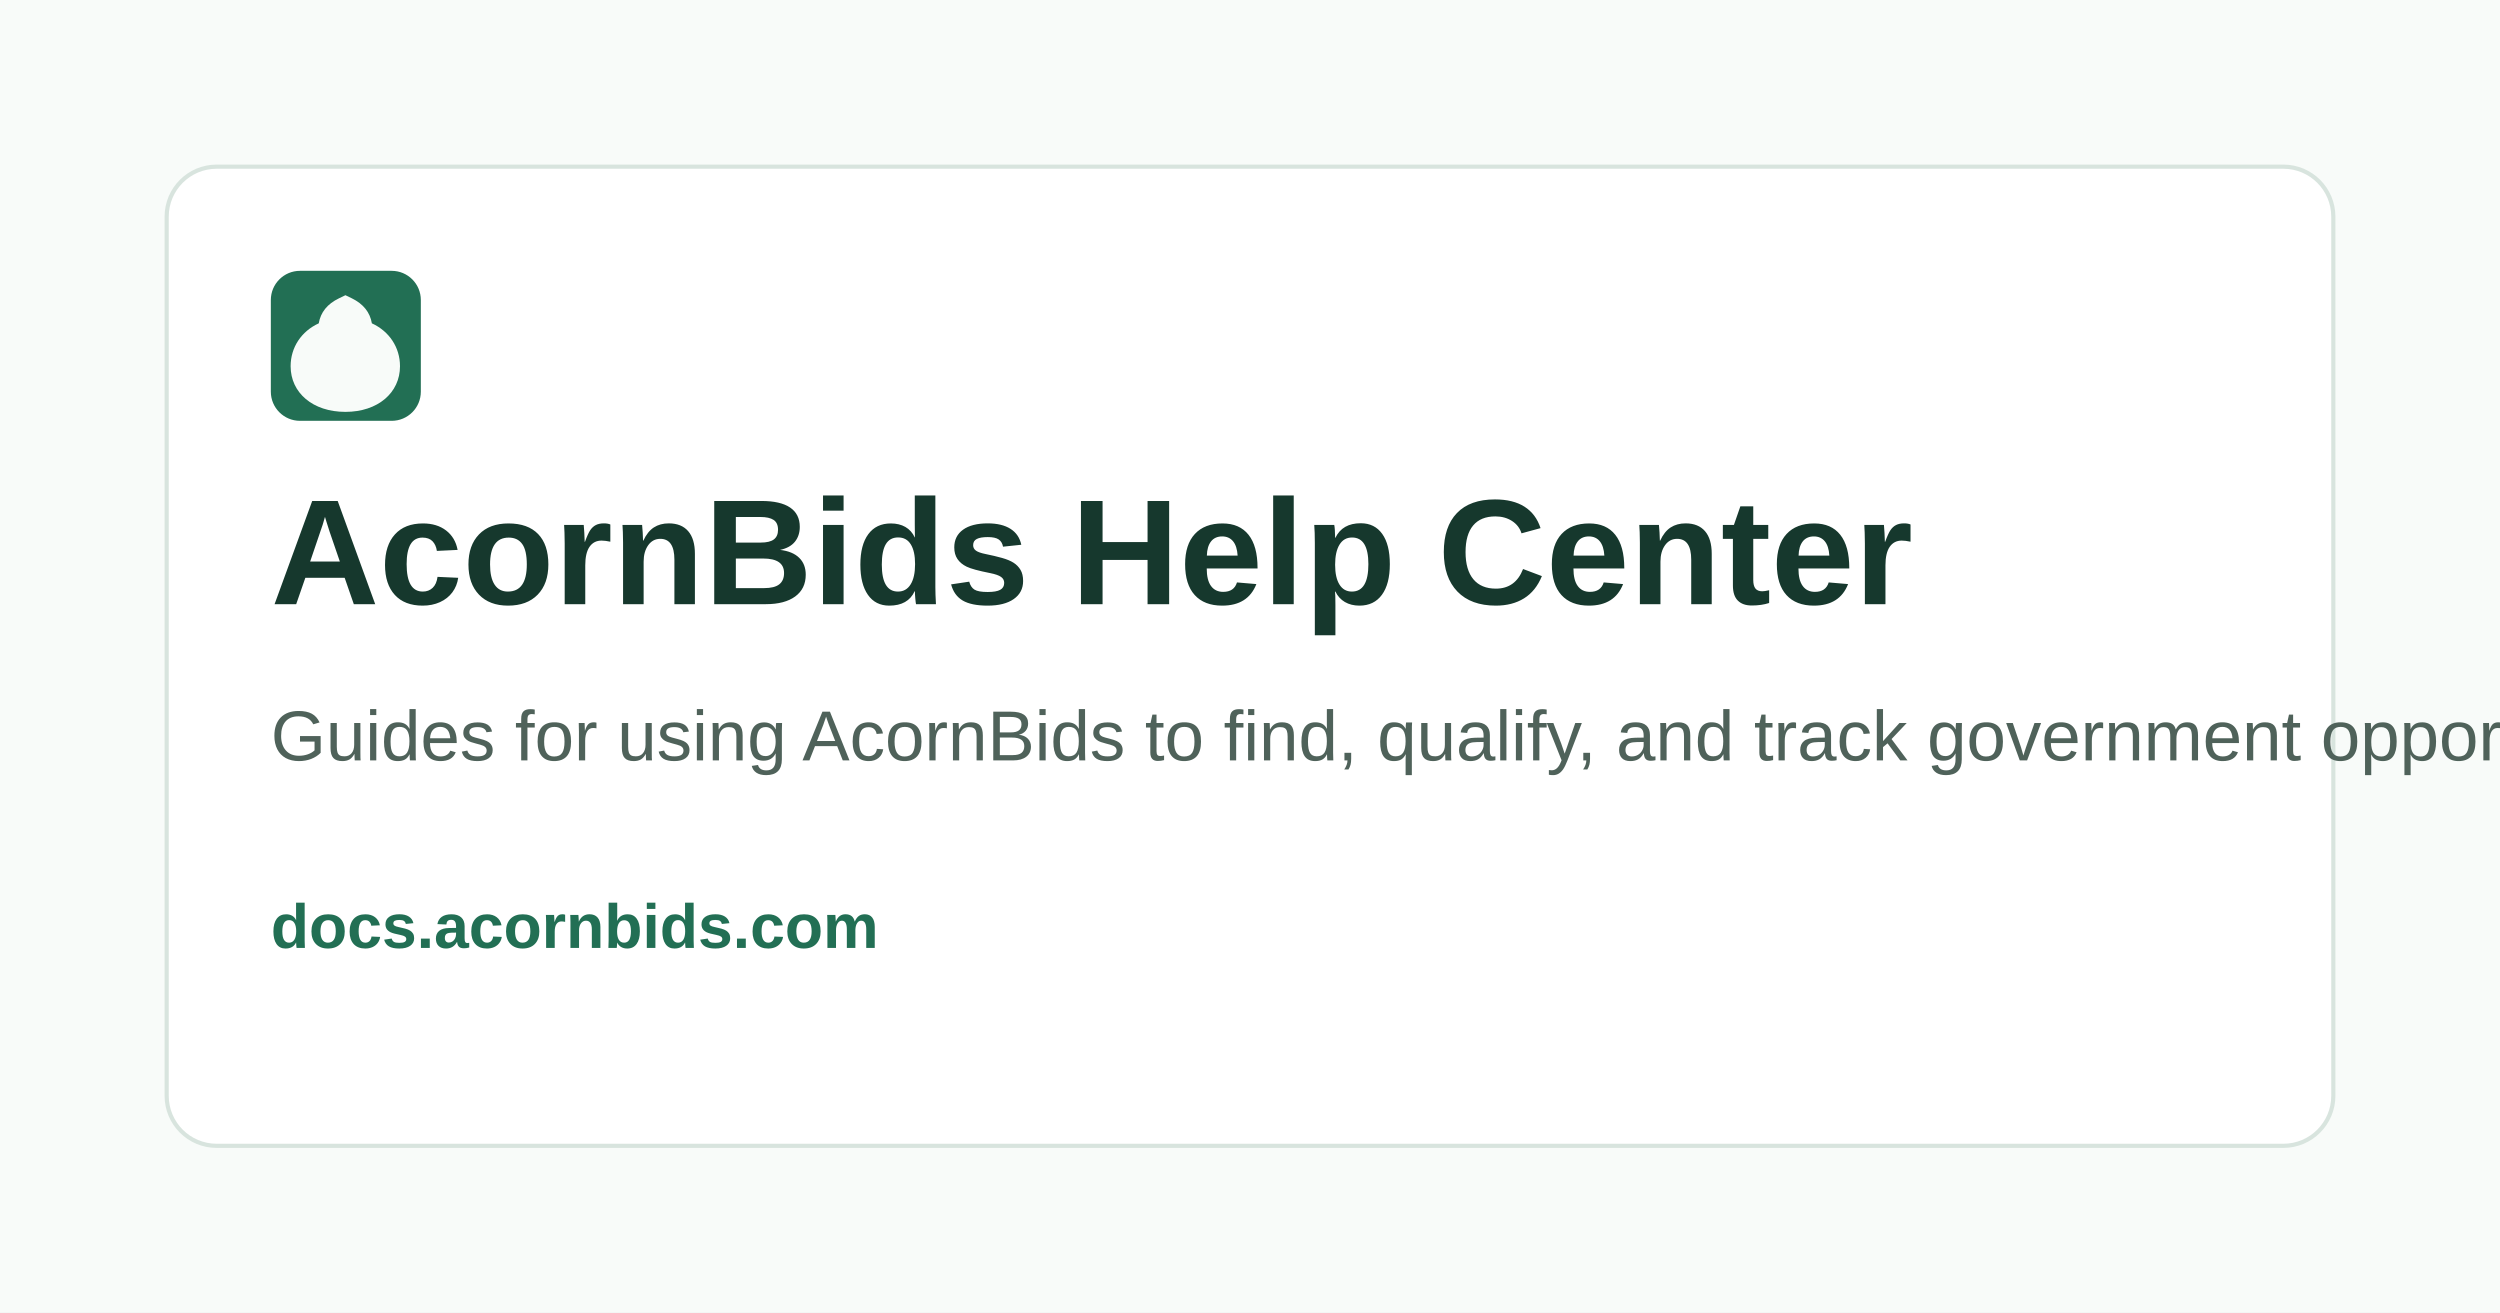
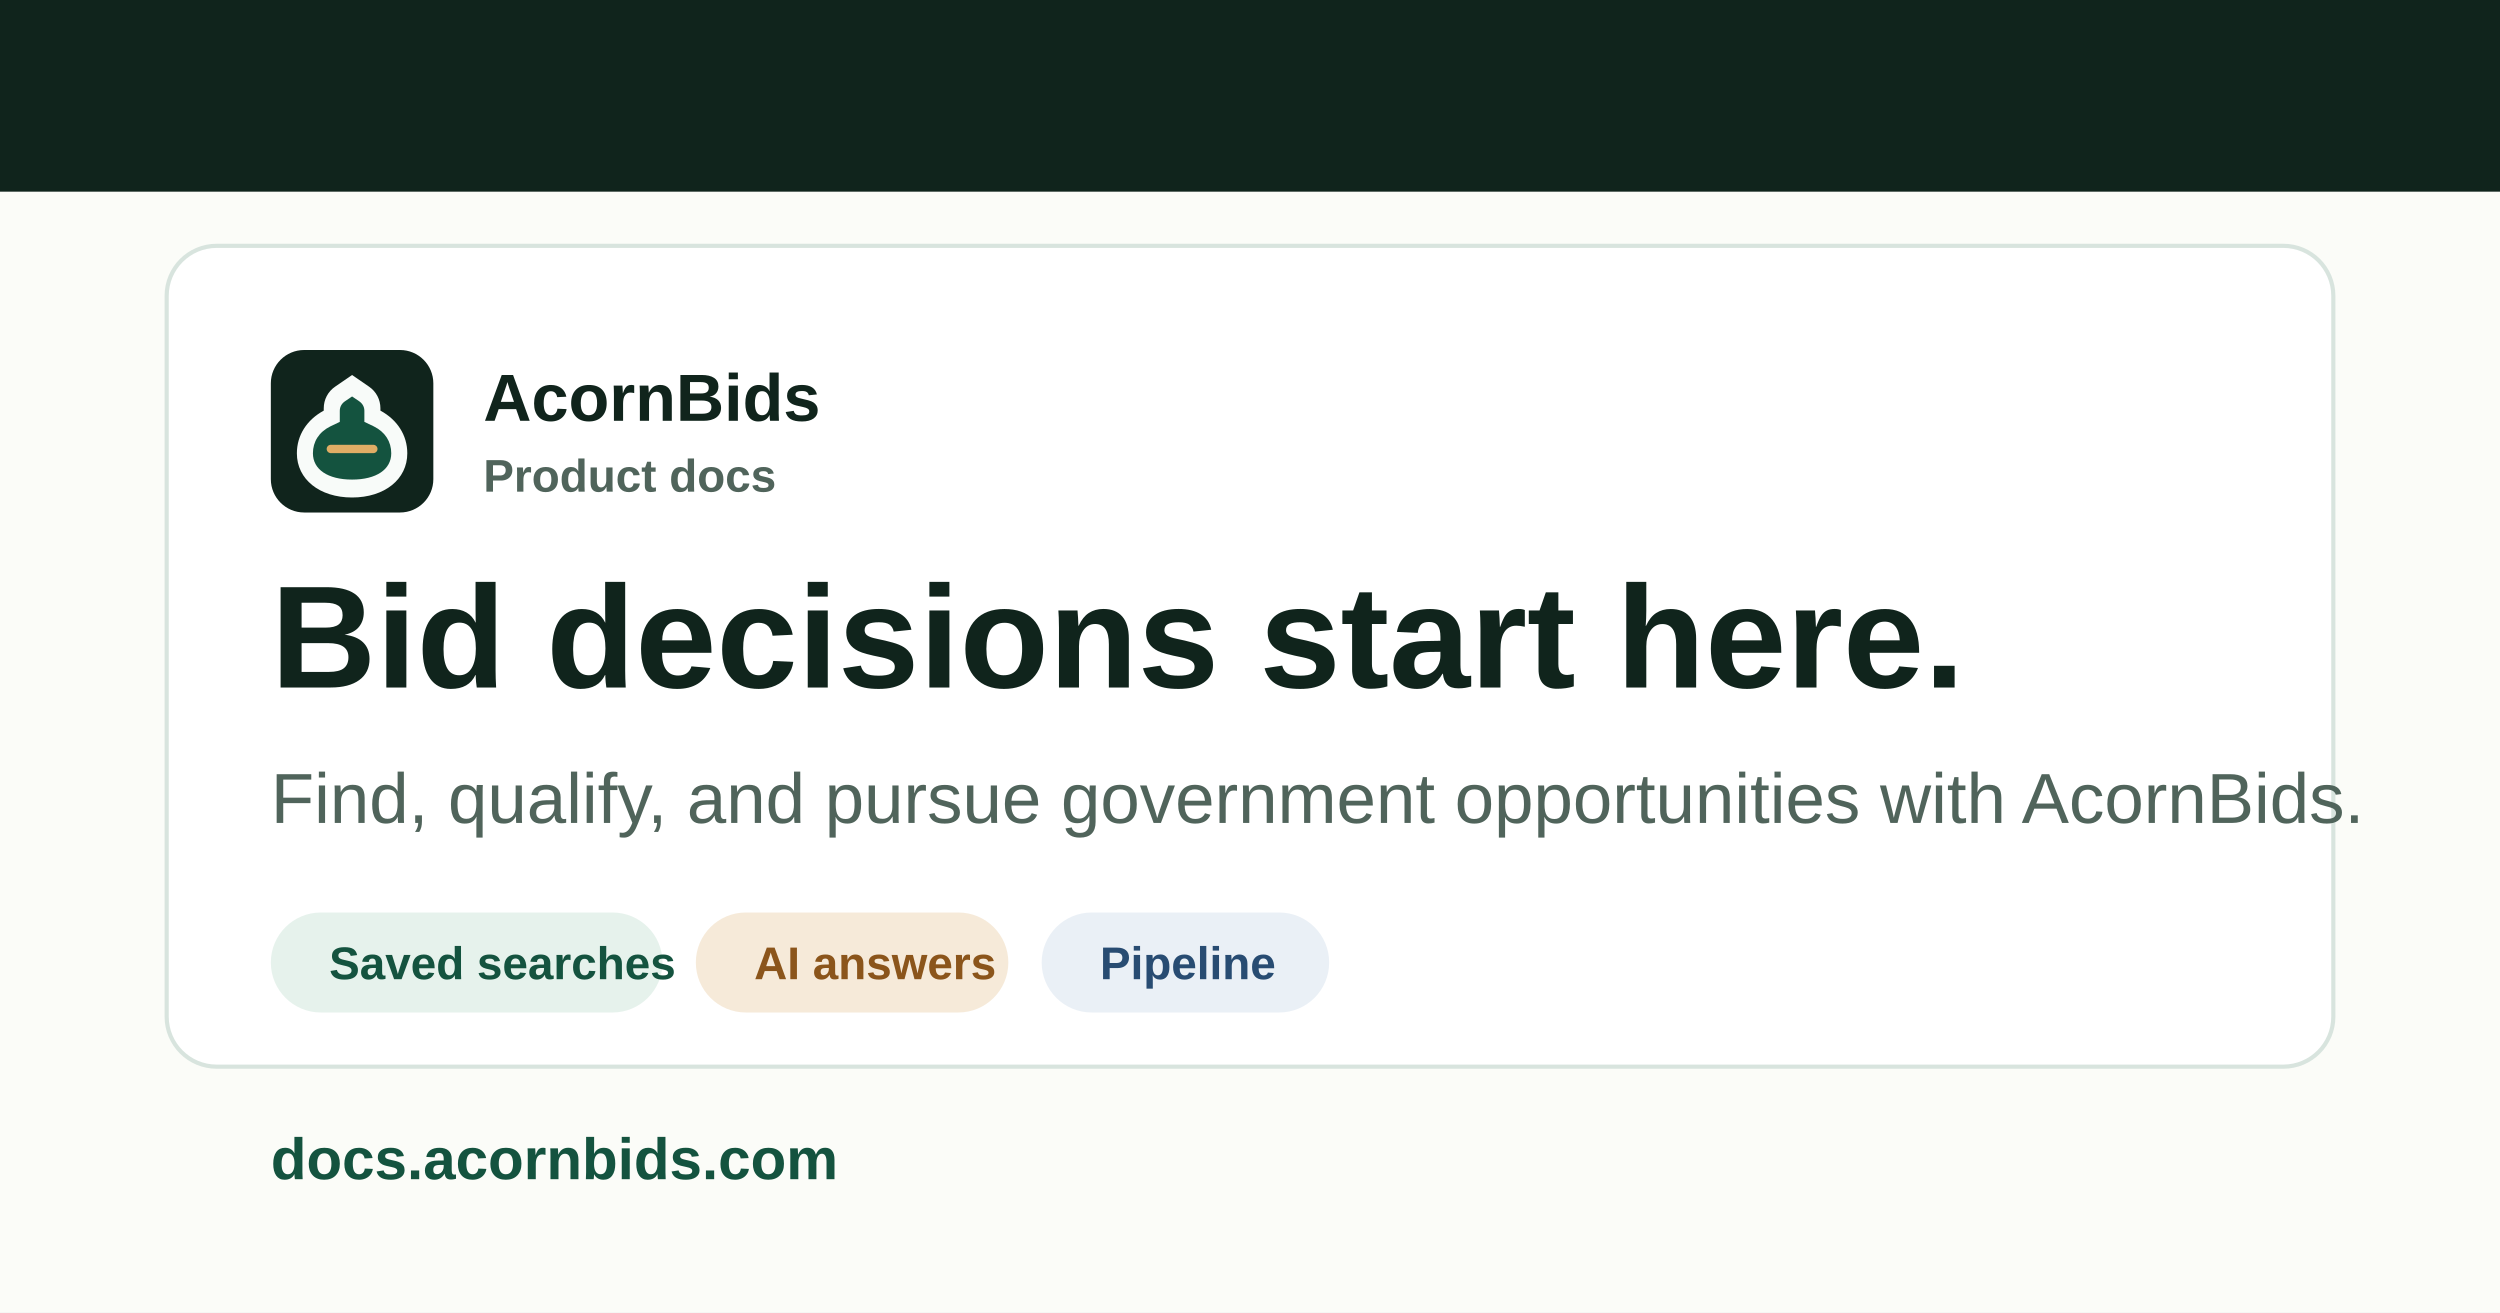
<svg xmlns="http://www.w3.org/2000/svg" width="1200" height="630" viewBox="0 0 1200 630" fill="none">
-   <rect width="1200" height="630" fill="#F8FBF9" />
-   <rect x="80" y="80" width="1040" height="470" rx="24" fill="#FFFFFF" stroke="#D8E4DE" stroke-width="2" />
-   <rect x="130" y="130" width="72" height="72" rx="14" fill="#226F54" />
-   <path d="M168.9 143.2C174.4 145.9 177.6 149.9 178.5 155.2C186.8 159 192 166.7 192 175.8C192 188.5 181.4 197.7 165.8 197.7C150.1 197.7 139.5 188.5 139.5 175.8C139.5 166.7 144.7 159 153 155.2C153.9 149.9 157.1 145.9 162.7 143.2L165.8 141.7L168.9 143.2Z" fill="#F8FBF9" />
-   <text x="130" y="290" fill="#16382D" font-family="Arial, sans-serif" font-size="72" font-weight="700">AcornBids Help Center</text>
-   <text x="130" y="365" fill="#4F625A" font-family="Arial, sans-serif" font-size="34">Guides for using AcornBids to find, qualify, and track government opportunities.</text>
-   <text x="130" y="455" fill="#226F54" font-family="Arial, sans-serif" font-size="30" font-weight="700">docs.acornbids.com</text>
+   <rect width="1200" height="630" fill="#FBFCF8" />
+   <path d="M0 0H1200V92H0V0Z" fill="#10241C" />
+   <rect x="80" y="118" width="1040" height="394" rx="24" fill="#FFFFFF" stroke="#D8E4DE" stroke-width="2" />
+   <rect x="130" y="168" width="78" height="78" rx="16" fill="#10241C" />
+   <path d="M169 180L177 185.5C180.6 187.9 182.6 191.8 182.6 196V197.1C190.7 201.5 195.5 208.9 195.5 217.6C195.5 230 184.7 238.8 169 238.8C153.3 238.8 142.5 230 142.5 217.6C142.5 208.9 147.3 201.5 155.4 197.1V196C155.4 191.8 157.4 187.9 161 185.5L169 180Z" fill="#F8FBF9" />
+   <path d="M169 190.3L172.4 192.6C174 193.7 174.9 195.3 174.9 197.2V202.5L179.5 204.7C184.9 207.4 187.8 212 187.8 217.6C187.8 225.3 180.7 230.2 169 230.2C157.3 230.2 150.2 225.3 150.2 217.6C150.2 212 153.1 207.4 158.5 204.7L163.1 202.5V197.2C163.1 195.3 164 193.7 165.6 192.6L169 190.3Z" fill="#14533F" />
+   <path d="M158.8 215.5H179.2" stroke="#E0AD65" stroke-width="4" stroke-linecap="round" />
+   <text x="232" y="202" fill="#10241C" font-family="Arial, sans-serif" font-size="32" font-weight="700">AcornBids</text>
+   <text x="232" y="236" fill="#50645B" font-family="Arial, sans-serif" font-size="22" font-weight="700">Product docs</text>
+   <text x="130" y="330" fill="#10241C" font-family="Arial, sans-serif" font-size="70" font-weight="700">Bid decisions start here.</text>
+   <text x="130" y="395" fill="#50645B" font-family="Arial, sans-serif" font-size="34">Find, qualify, and pursue government opportunities with AcornBids.</text>
+   <rect x="130" y="438" width="188" height="48" rx="24" fill="#E6F2EC" />
+   <text x="158" y="470" fill="#14533F" font-family="Arial, sans-serif" font-size="22" font-weight="700">Saved searches</text>
+   <rect x="334" y="438" width="150" height="48" rx="24" fill="#F6EAD9" />
+   <text x="362" y="470" fill="#8B551B" font-family="Arial, sans-serif" font-size="22" font-weight="700">AI answers</text>
+   <rect x="500" y="438" width="138" height="48" rx="24" fill="#EAF0F6" />
+   <text x="528" y="470" fill="#284C72" font-family="Arial, sans-serif" font-size="22" font-weight="700">Pipeline</text>
+   <text x="130" y="566" fill="#14533F" font-family="Arial, sans-serif" font-size="28" font-weight="700">docs.acornbids.com</text>
</svg>
